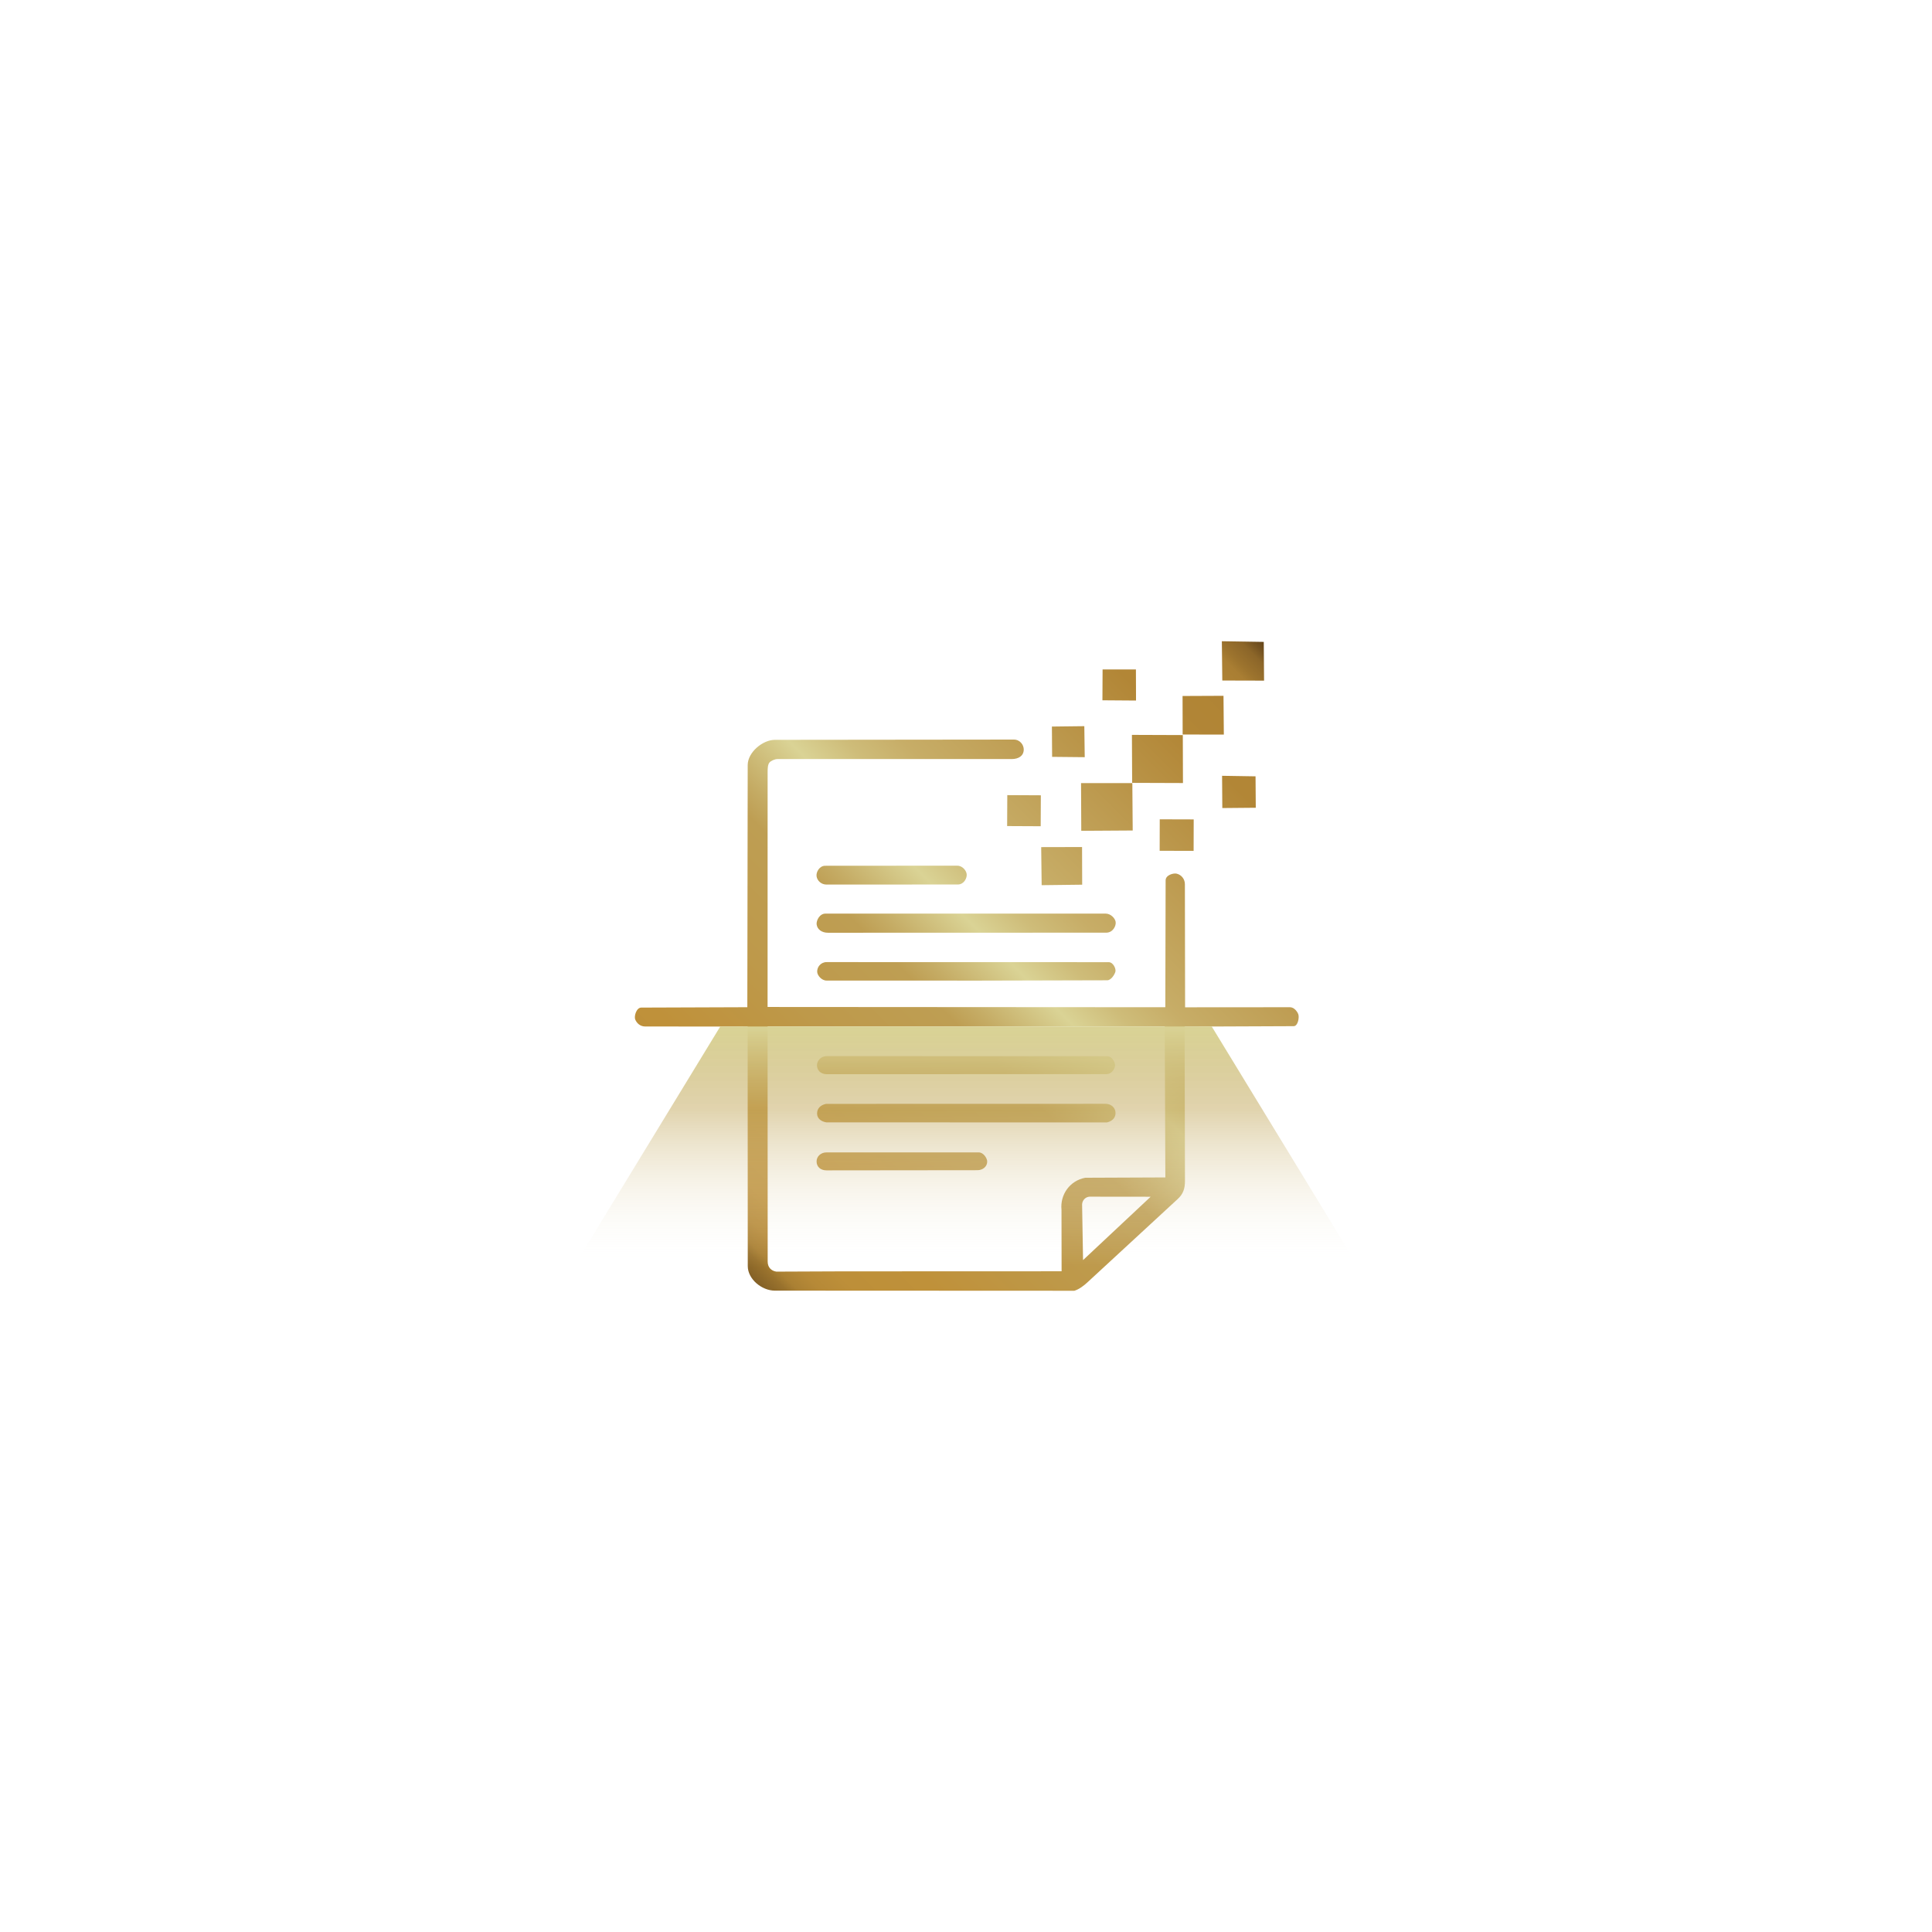
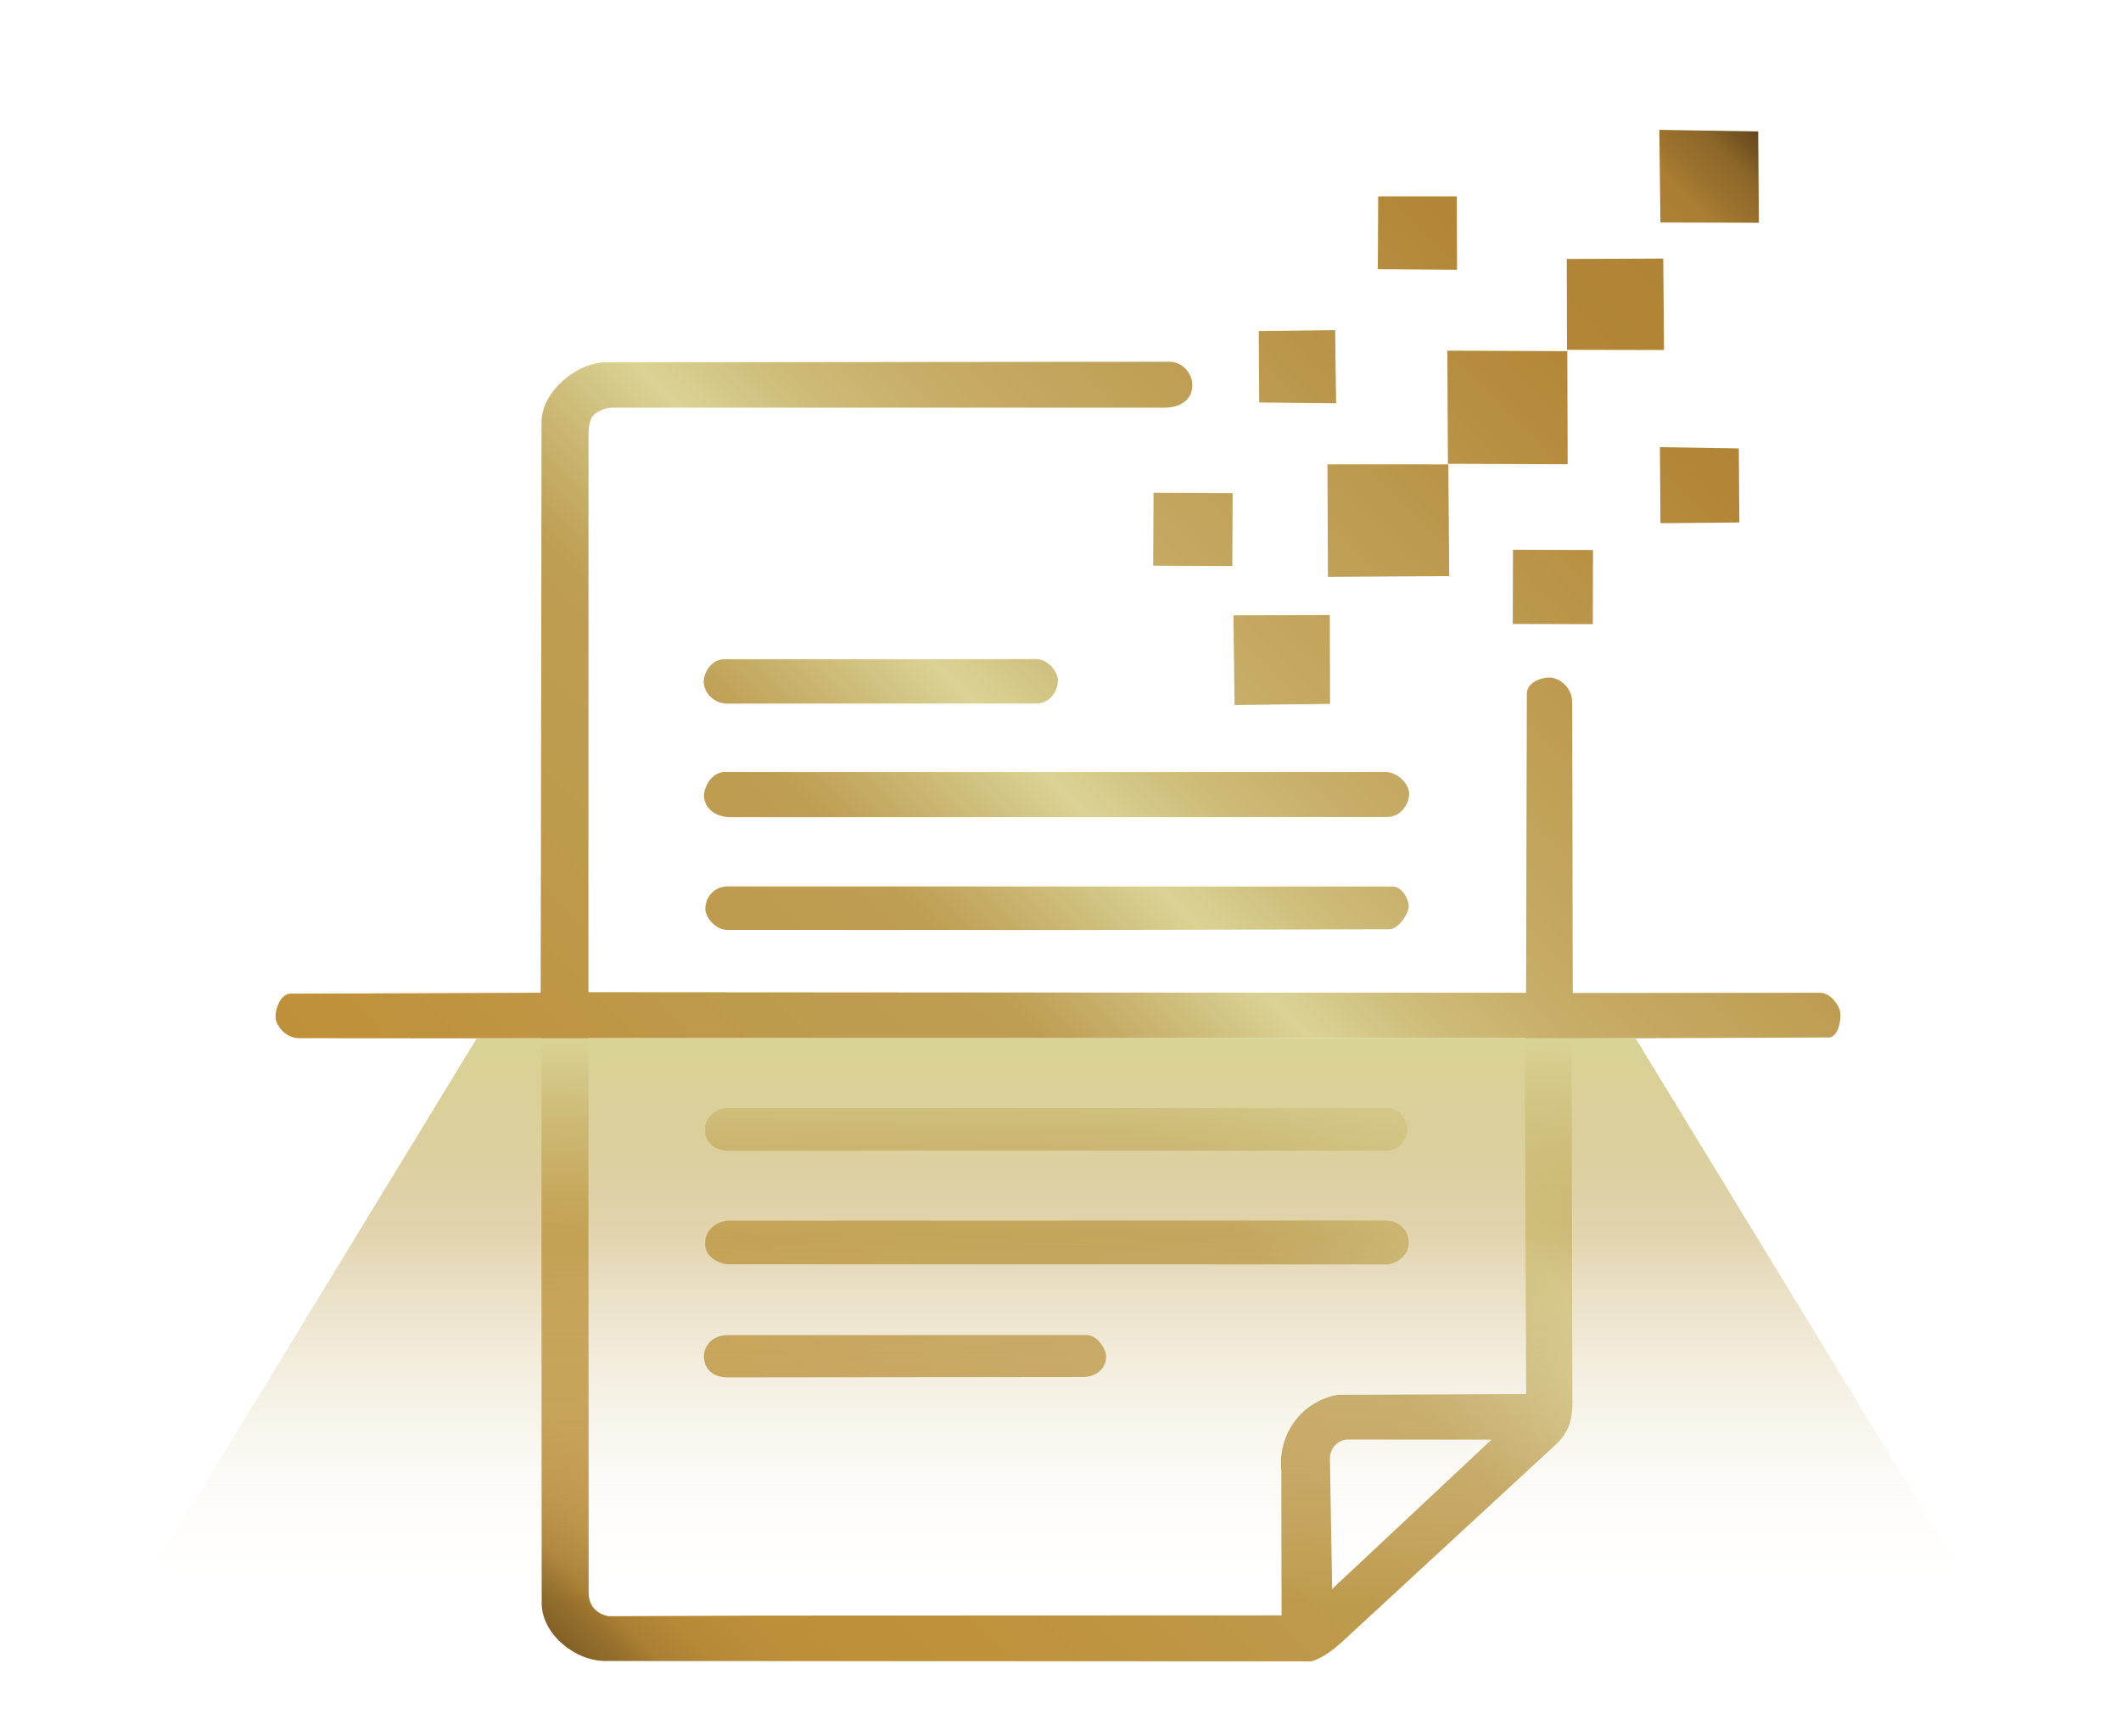
- <svg xmlns="http://www.w3.org/2000/svg" id="Layer_1" data-name="Layer 1" viewBox="0 0 1417.32 1417.32">
+ <svg xmlns="http://www.w3.org/2000/svg" id="Layer_1" data-name="Layer 1" viewBox="380 430 660 540">
  <defs>
    <style>
      .cls-1 {
        fill: url(#linear-gradient-2);
      }

      .cls-2 {
        fill: url(#linear-gradient);
      }
    </style>
    <linearGradient id="linear-gradient" x1="518.53" y1="905.07" x2="939.9" y2="483.69" gradientUnits="userSpaceOnUse">
      <stop offset="0" stop-color="#785723" />
      <stop offset="0" stop-color="#836026" />
      <stop offset=".02" stop-color="#99722d" />
      <stop offset=".03" stop-color="#aa8033" />
      <stop offset=".05" stop-color="#b68937" />
      <stop offset=".08" stop-color="#bd8f39" />
      <stop offset=".15" stop-color="#bf913a" />
      <stop offset=".28" stop-color="#be994a" />
      <stop offset=".4" stop-color="#be9e53" />
      <stop offset=".43" stop-color="#c5ac65" />
      <stop offset=".5" stop-color="#dad395" />
      <stop offset=".55" stop-color="#cebc79" />
      <stop offset=".6" stop-color="#c7ad67" />
      <stop offset=".85" stop-color="#b28636" />
      <stop offset=".92" stop-color="#b08435" />
      <stop offset=".95" stop-color="#a97e33" />
      <stop offset=".96" stop-color="#9d742e" />
      <stop offset=".98" stop-color="#8c6629" />
      <stop offset=".99" stop-color="#765421" />
      <stop offset="1" stop-color="#64451b" />
    </linearGradient>
    <linearGradient id="linear-gradient-2" x1="708.66" y1="928.99" x2="708.66" y2="753.03" gradientUnits="userSpaceOnUse">
      <stop offset="0" stop-color="#fff" stop-opacity="0" />
      <stop offset=".65" stop-color="#c7ae68" stop-opacity=".53" />
      <stop offset="1" stop-color="#d9d395" />
    </linearGradient>
  </defs>
  <path class="cls-2" d="M869.03,753.14l.26,113.38c.01,5.4-1.32,9.39-5.23,13l-66.46,61.35c-2.54,2.34-6.12,5.08-9.48,6.04l-219.73-.1c-9.53,0-19.83-8.46-19.83-17.99l-.08-175.73-75.24-.06c-3.6,0-6.13-2.41-7.25-5.15-.94-2.3.81-8.7,4.44-8.71l77.81-.28.28-177.64c.02-9.4,11.01-18.5,19.95-18.51l175.28-.19c4.57,0,7.38,4,7.27,7.48-.13,4.54-3.82,6.82-8.9,6.82h-171.76c-2.14,0-4.98,1.39-5.93,2.6-1.23,1.55-1.3,4.45-1.3,7.18l-.03,172.09,291.78.19.23-93.1c0-3.85,5.66-5.46,8.08-4.89,3.4.8,6.05,3.84,6.05,7.78l.15,90.26,76.94-.06c3.12,0,5.46,3.28,6.15,5.32.73,2.19-.26,8.57-3.45,8.58l-80.02.33ZM778.79,932.63l-.07-45.02c-1.17-11.39,6.26-21.54,17.45-23.61l58.74-.24-.45-110.74-291.36.02.07,172.43c0,4.24,2.55,6.79,6.34,7.4l47.92-.2,161.36-.06ZM794.53,924.4l49.6-46.47-44.87-.05c-3.05.21-5.3,2.71-5.43,5.67l.7,40.85ZM818.44,676.25c-.46-2.64-3.59-6.03-7.36-6.03h-205.5c-4.39-.01-6.84,5.18-6.49,7.96.45,3.58,3.72,6.09,8.36,6.09l204.11-.06c4.9,0,7.37-5.07,6.87-7.95ZM812.2,719.15c2.97,0,5.53-4.28,6.07-6.36s-1.6-6.94-4.95-6.94l-206.89-.05c-4.43,0-7.11,3.75-6.94,7.18.13,2.61,3.24,6.36,6.85,6.36l111.89.04,93.97-.24ZM709.16,641.28c-.33-2.89-3.34-6.22-6.92-6.22l-96.92.07c-4.14,0-6.79,4.65-6.27,7.83s3.47,5.96,7.28,5.96l96.34-.05c4.48,0,6.82-4.69,6.49-7.59ZM867.71,539.25l-37.33-.14.17,35.2,37.27.13-.11-35.19ZM830.68,574.49l-37.62-.02.16,35.02,37.74-.24-.28-34.76ZM927.1,470.89l-30.75-.48.33,28.82,30.64.08-.22-28.42ZM897.56,510.45l-30.03.13.07,28.26,30.21.06-.25-28.45ZM793.8,621.38l-29.98.07.34,27.92,29.73-.36-.09-27.63ZM921.06,569.52l-24.54-.39.17,23.66,24.55-.22-.17-23.04ZM833.31,491.1h-24.45s-.12,22.64-.12,22.64l24.65.18-.08-22.81ZM738.84,606.01l24.62.12.11-22.7-24.62-.12-.11,22.7ZM850.73,624.14l24.91.07.06-23.09-24.91-.07-.06,23.09ZM795.46,532.72l-23.78.28.15,22.23,23.93.24-.3-22.75ZM818.25,815.35c-.56-3.16-3.35-5.61-7.32-5.61l-204.91.05c-4.31.87-6.74,3.6-6.6,7.38.13,3.27,2.84,5.56,6.79,6.19l205.84.06c4.81-1.11,6.83-4.46,6.19-8.08ZM817.99,781.29c-.18-2.66-2.42-6.48-5.96-6.48l-205.54-.04c-4.28,0-7.04,3.39-7.15,6.43-.14,3.8,2.67,6.83,7.12,6.83l205.09-.04c4.36,0,6.59-4.46,6.43-6.69ZM724.22,852.16c0-2.38-2.67-6.76-6.19-6.76h-111.63c-4.38-.02-7.38,3.11-7.35,6.65.03,3.99,2.95,6.54,7.35,6.53l110.59-.12c4.13,0,7.22-2.75,7.22-6.3Z" />
  <polygon class="cls-1" points="996.24 928.99 421.08 928.99 528.39 753.03 888.93 753.03 996.24 928.99" />
</svg>
